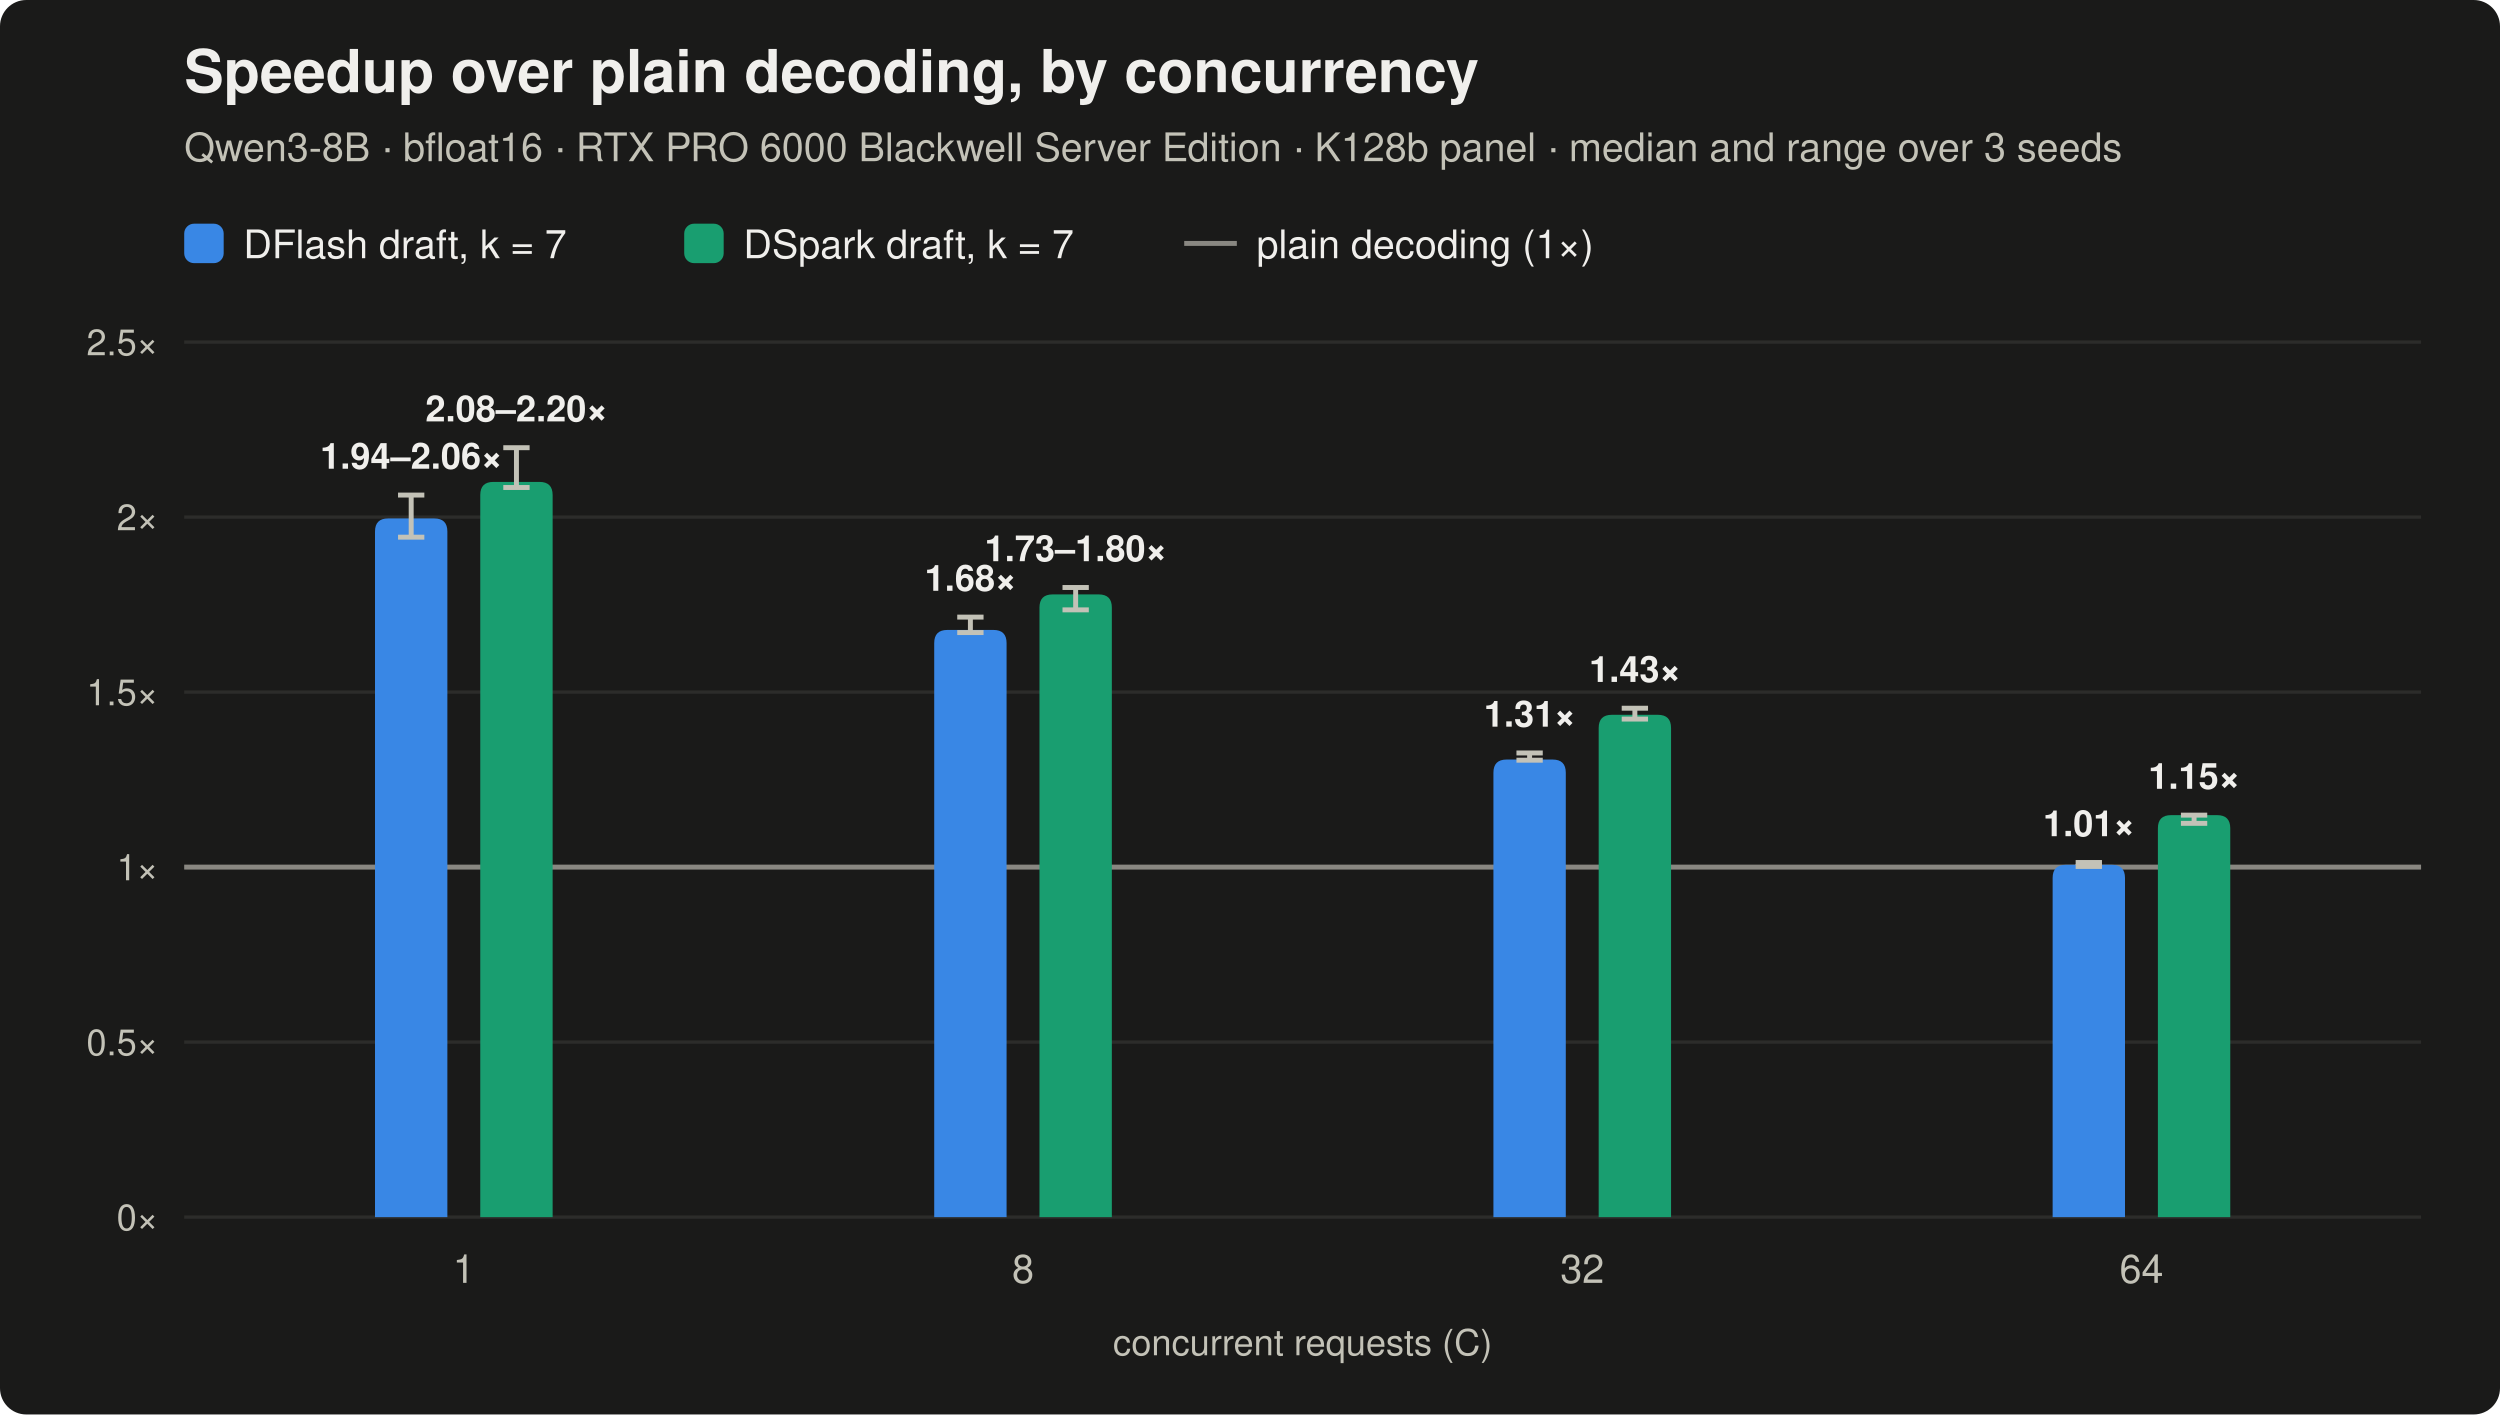
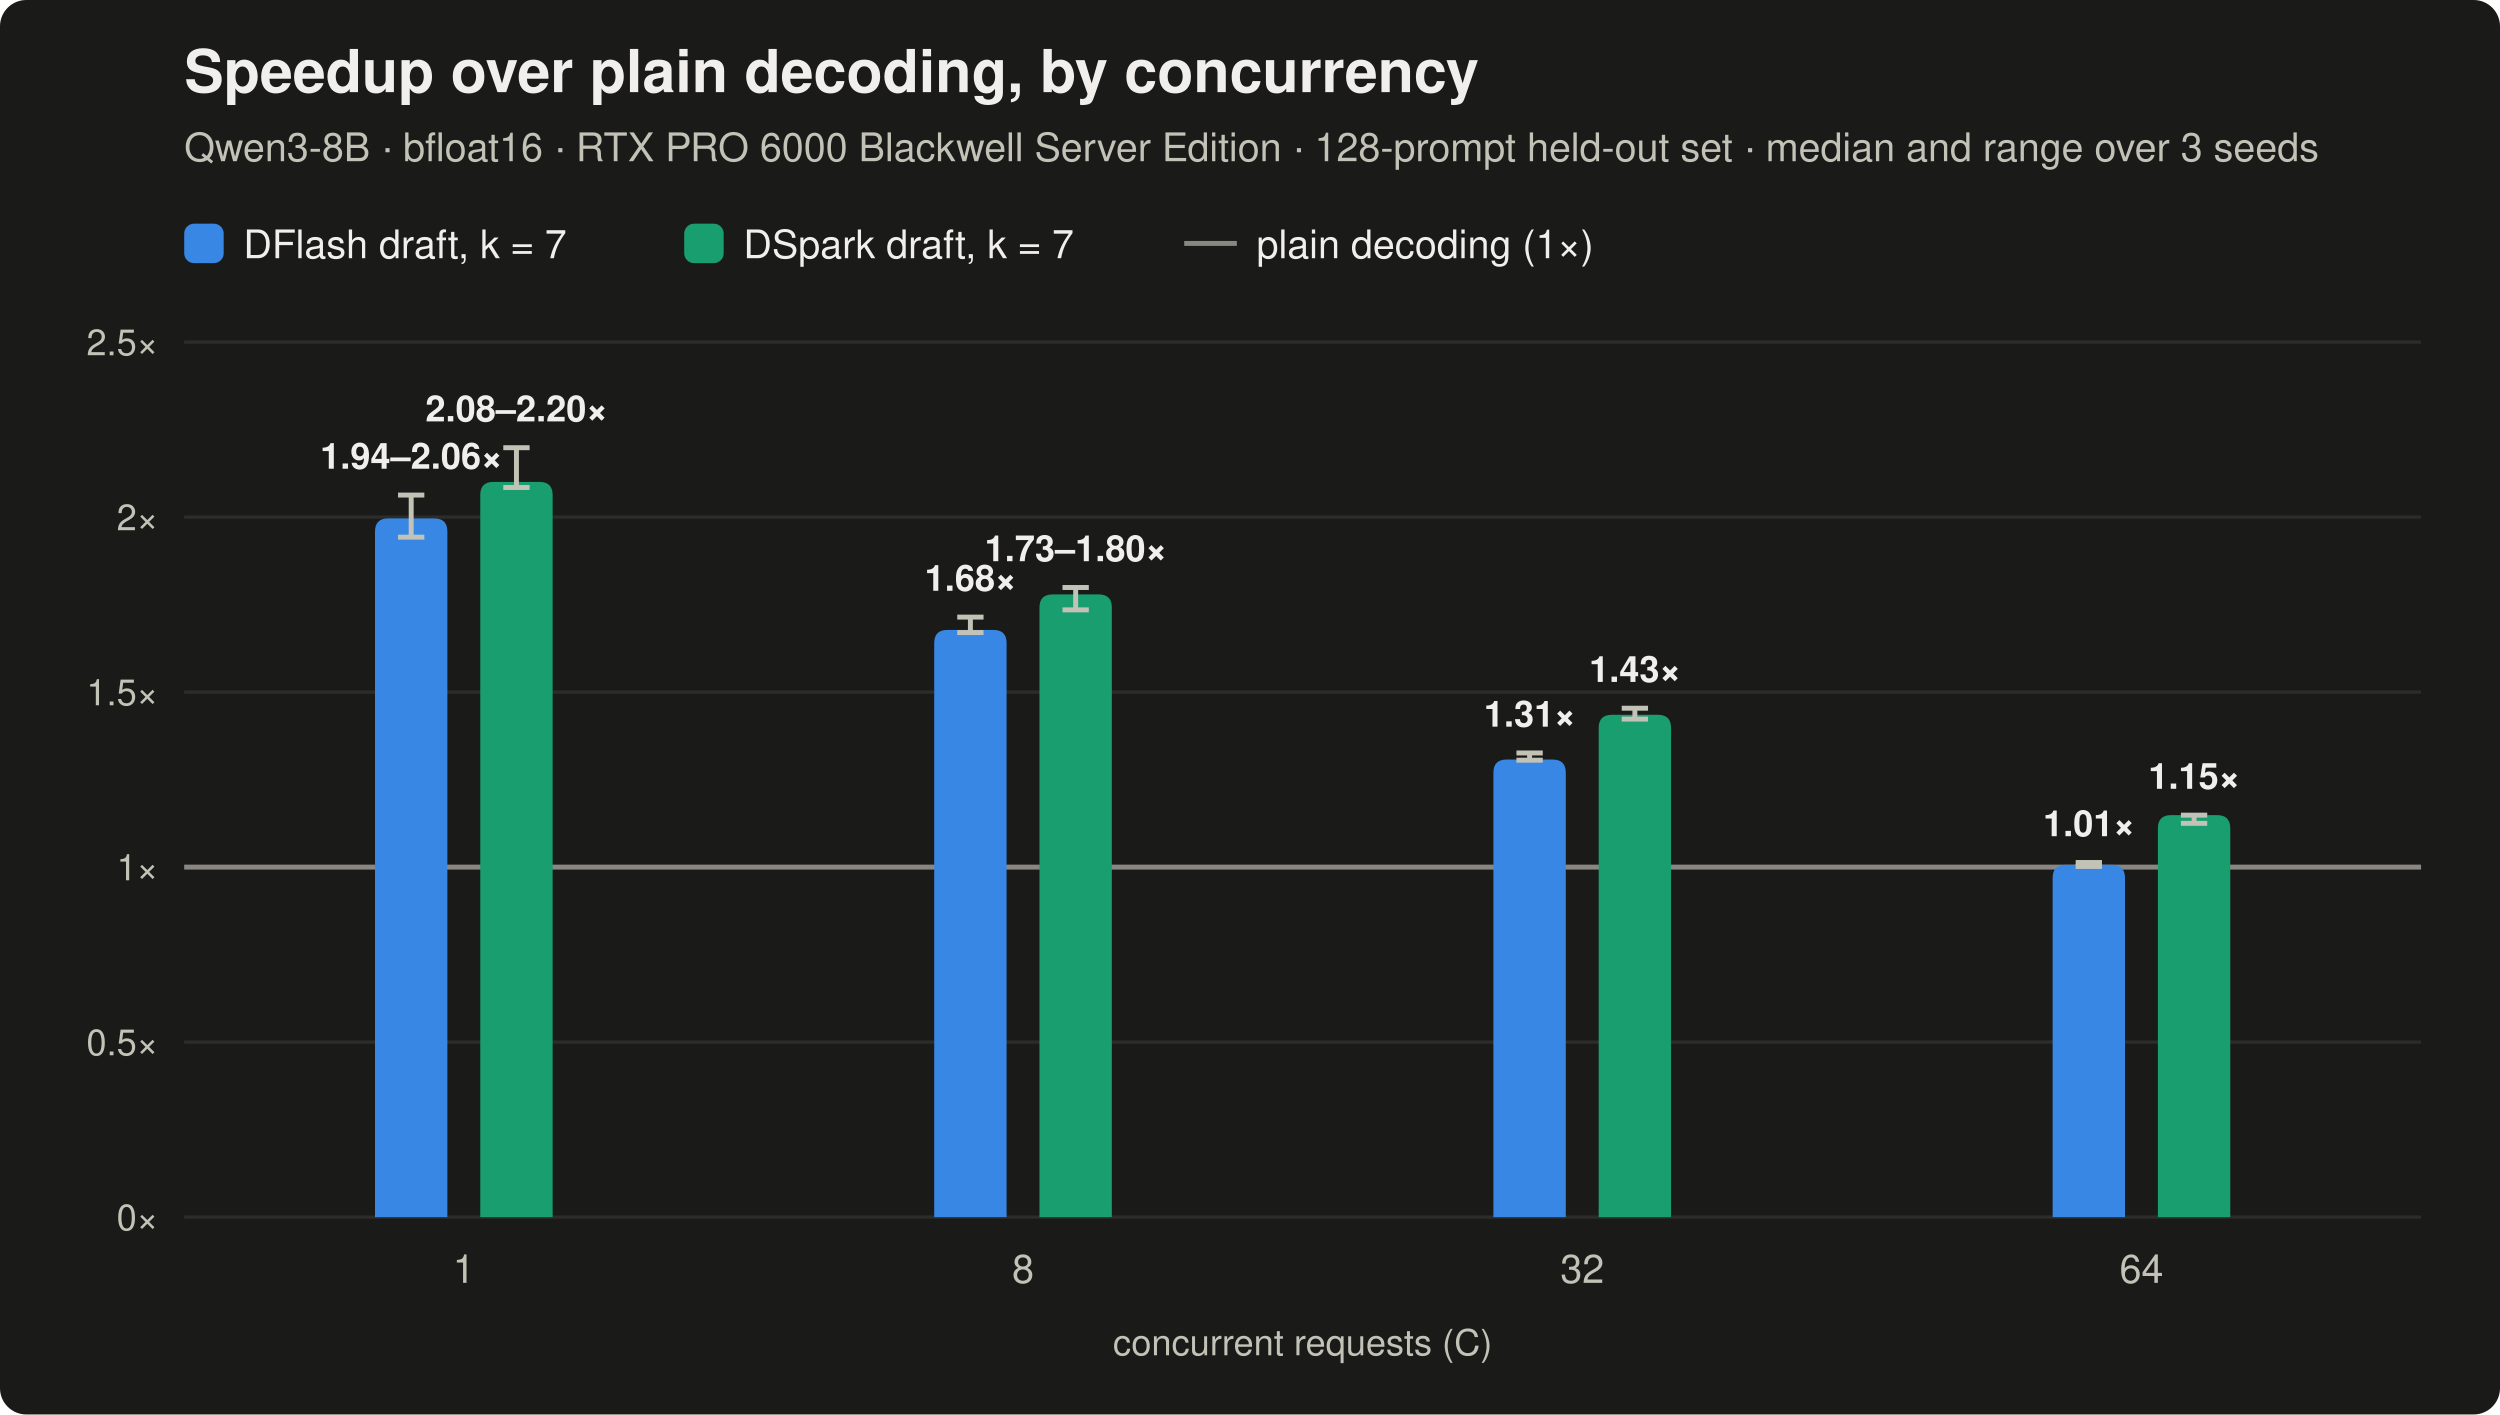
<svg xmlns="http://www.w3.org/2000/svg" viewBox="0 0 760 430" width="760" height="430" role="img">
  <rect width="760" height="430" fill="#1a1a19" rx="8" />
  <text x="56.0" y="28.0" font-size="18" fill="#f0efec" text-anchor="start" font-weight="600" font-family="-apple-system, BlinkMacSystemFont, Segoe UI, Helvetica, Arial, sans-serif">Speedup over plain decoding, by concurrency</text>
-   <text x="56.0" y="49.0" font-size="12" fill="#c3c2b7" text-anchor="start" font-weight="normal" font-family="-apple-system, BlinkMacSystemFont, Segoe UI, Helvetica, Arial, sans-serif">Qwen3-8B · bfloat16 · RTX PRO 6000 Blackwell Server Edition · K128b panel · median and range over 3 seeds</text>
+   <text x="56.0" y="49.0" font-size="12" fill="#c3c2b7" text-anchor="start" font-weight="normal" font-family="-apple-system, BlinkMacSystemFont, Segoe UI, Helvetica, Arial, sans-serif">Qwen3-8B · bfloat16 · RTX PRO 6000 Blackwell Server Edition · 128-prompt held-out set · median and range over 3 seeds</text>
  <rect x="56" y="68" width="12" height="12" rx="3" fill="#3987e5" />
  <text x="74.0" y="78.5" font-size="12" fill="#f0efec" text-anchor="start" font-weight="normal" font-family="-apple-system, BlinkMacSystemFont, Segoe UI, Helvetica, Arial, sans-serif">DFlash draft, k = 7</text>
  <rect x="208.0" y="68" width="12" height="12" rx="3" fill="#199e70" />
  <text x="226.0" y="78.5" font-size="12" fill="#f0efec" text-anchor="start" font-weight="normal" font-family="-apple-system, BlinkMacSystemFont, Segoe UI, Helvetica, Arial, sans-serif">DSpark draft, k = 7</text>
  <line x1="360.0" y1="74" x2="376.0" y2="74" stroke="#898781" stroke-width="1.5" />
  <text x="382.0" y="78.5" font-size="12" fill="#f0efec" text-anchor="start" font-weight="normal" font-family="-apple-system, BlinkMacSystemFont, Segoe UI, Helvetica, Arial, sans-serif">plain decoding (1×)</text>
  <line x1="56" y1="370.0" x2="736" y2="370.0" stroke="#2c2c2a" stroke-width="1" />
  <text x="48.0" y="374.0" font-size="11" fill="#c3c2b7" text-anchor="end" font-weight="normal" font-family="-apple-system, BlinkMacSystemFont, Segoe UI, Helvetica, Arial, sans-serif">0×</text>
  <line x1="56" y1="316.8" x2="736" y2="316.8" stroke="#2c2c2a" stroke-width="1" />
  <text x="48.0" y="320.8" font-size="11" fill="#c3c2b7" text-anchor="end" font-weight="normal" font-family="-apple-system, BlinkMacSystemFont, Segoe UI, Helvetica, Arial, sans-serif">0.5×</text>
  <line x1="56" y1="263.6" x2="736" y2="263.6" stroke="#2c2c2a" stroke-width="1" />
  <text x="48.0" y="267.6" font-size="11" fill="#c3c2b7" text-anchor="end" font-weight="normal" font-family="-apple-system, BlinkMacSystemFont, Segoe UI, Helvetica, Arial, sans-serif">1×</text>
  <line x1="56" y1="210.4" x2="736" y2="210.4" stroke="#2c2c2a" stroke-width="1" />
  <text x="48.0" y="214.4" font-size="11" fill="#c3c2b7" text-anchor="end" font-weight="normal" font-family="-apple-system, BlinkMacSystemFont, Segoe UI, Helvetica, Arial, sans-serif">1.5×</text>
  <line x1="56" y1="157.2" x2="736" y2="157.2" stroke="#2c2c2a" stroke-width="1" />
  <text x="48.0" y="161.2" font-size="11" fill="#c3c2b7" text-anchor="end" font-weight="normal" font-family="-apple-system, BlinkMacSystemFont, Segoe UI, Helvetica, Arial, sans-serif">2×</text>
  <line x1="56" y1="104.0" x2="736" y2="104.0" stroke="#2c2c2a" stroke-width="1" />
  <text x="48.0" y="108.0" font-size="11" fill="#c3c2b7" text-anchor="end" font-weight="normal" font-family="-apple-system, BlinkMacSystemFont, Segoe UI, Helvetica, Arial, sans-serif">2.5×</text>
  <line x1="56" y1="263.6" x2="736" y2="263.6" stroke="#898781" stroke-width="1.5" />
  <path d="M114.0,370.0 V161.6 Q114.0,157.6 118.0,157.6 H132.0 Q136.0,157.6 136.0,161.6 V370.0 Z" fill="#3987e5" />
  <line x1="121.0" y1="163.3" x2="129.0" y2="163.3" stroke="#c3c2b7" stroke-width="1.5" />
  <line x1="121.0" y1="150.5" x2="129.0" y2="150.5" stroke="#c3c2b7" stroke-width="1.5" />
  <line x1="125.0" y1="150.5" x2="125.0" y2="163.3" stroke="#c3c2b7" stroke-width="1.5" />
  <text x="125.0" y="142.5" font-size="11" fill="#f0efec" text-anchor="middle" font-weight="600" font-family="-apple-system, BlinkMacSystemFont, Segoe UI, Helvetica, Arial, sans-serif">1.94–2.06×</text>
  <path d="M146.0,370.0 V150.5 Q146.0,146.5 150.0,146.5 H164.0 Q168.0,146.5 168.0,150.5 V370.0 Z" fill="#199e70" />
  <line x1="153.0" y1="148.2" x2="161.0" y2="148.2" stroke="#c3c2b7" stroke-width="1.5" />
  <line x1="153.0" y1="136.1" x2="161.0" y2="136.1" stroke="#c3c2b7" stroke-width="1.5" />
  <line x1="157.0" y1="136.1" x2="157.0" y2="148.2" stroke="#c3c2b7" stroke-width="1.5" />
  <text x="157.0" y="128.1" font-size="11" fill="#f0efec" text-anchor="middle" font-weight="600" font-family="-apple-system, BlinkMacSystemFont, Segoe UI, Helvetica, Arial, sans-serif">2.08–2.20×</text>
  <text x="141.0" y="390.0" font-size="12" fill="#c3c2b7" text-anchor="middle" font-weight="normal" font-family="-apple-system, BlinkMacSystemFont, Segoe UI, Helvetica, Arial, sans-serif">1</text>
  <path d="M284.0,370.0 V195.5 Q284.0,191.5 288.0,191.5 H302.0 Q306.0,191.5 306.0,195.5 V370.0 Z" fill="#3987e5" />
  <line x1="291.0" y1="192.3" x2="299.0" y2="192.3" stroke="#c3c2b7" stroke-width="1.5" />
  <line x1="291.0" y1="187.6" x2="299.0" y2="187.6" stroke="#c3c2b7" stroke-width="1.5" />
  <line x1="295.0" y1="187.6" x2="295.0" y2="192.3" stroke="#c3c2b7" stroke-width="1.5" />
  <text x="295.0" y="179.6" font-size="11" fill="#f0efec" text-anchor="middle" font-weight="600" font-family="-apple-system, BlinkMacSystemFont, Segoe UI, Helvetica, Arial, sans-serif">1.68×</text>
  <path d="M316.0,370.0 V184.7 Q316.0,180.7 320.0,180.7 H334.0 Q338.0,180.7 338.0,184.7 V370.0 Z" fill="#199e70" />
  <line x1="323.0" y1="185.4" x2="331.0" y2="185.4" stroke="#c3c2b7" stroke-width="1.5" />
  <line x1="323.0" y1="178.6" x2="331.0" y2="178.6" stroke="#c3c2b7" stroke-width="1.5" />
  <line x1="327.0" y1="178.6" x2="327.0" y2="185.4" stroke="#c3c2b7" stroke-width="1.5" />
  <text x="327.0" y="170.6" font-size="11" fill="#f0efec" text-anchor="middle" font-weight="600" font-family="-apple-system, BlinkMacSystemFont, Segoe UI, Helvetica, Arial, sans-serif">1.73–1.80×</text>
  <text x="311.0" y="390.0" font-size="12" fill="#c3c2b7" text-anchor="middle" font-weight="normal" font-family="-apple-system, BlinkMacSystemFont, Segoe UI, Helvetica, Arial, sans-serif">8</text>
  <path d="M454.0,370.0 V234.9 Q454.0,230.9 458.0,230.9 H472.0 Q476.0,230.9 476.0,234.9 V370.0 Z" fill="#3987e5" />
  <line x1="461.0" y1="231.1" x2="469.0" y2="231.1" stroke="#c3c2b7" stroke-width="1.5" />
  <line x1="461.0" y1="228.9" x2="469.0" y2="228.9" stroke="#c3c2b7" stroke-width="1.5" />
  <line x1="465.0" y1="228.9" x2="465.0" y2="231.1" stroke="#c3c2b7" stroke-width="1.5" />
  <text x="465.0" y="220.9" font-size="11" fill="#f0efec" text-anchor="middle" font-weight="600" font-family="-apple-system, BlinkMacSystemFont, Segoe UI, Helvetica, Arial, sans-serif">1.31×</text>
  <path d="M486.0,370.0 V221.3 Q486.0,217.3 490.0,217.3 H504.0 Q508.0,217.3 508.0,221.3 V370.0 Z" fill="#199e70" />
  <line x1="493.0" y1="218.6" x2="501.0" y2="218.6" stroke="#c3c2b7" stroke-width="1.5" />
  <line x1="493.0" y1="215.3" x2="501.0" y2="215.3" stroke="#c3c2b7" stroke-width="1.5" />
  <line x1="497.0" y1="215.3" x2="497.0" y2="218.6" stroke="#c3c2b7" stroke-width="1.5" />
  <text x="497.0" y="207.3" font-size="11" fill="#f0efec" text-anchor="middle" font-weight="600" font-family="-apple-system, BlinkMacSystemFont, Segoe UI, Helvetica, Arial, sans-serif">1.43×</text>
  <text x="481.0" y="390.0" font-size="12" fill="#c3c2b7" text-anchor="middle" font-weight="normal" font-family="-apple-system, BlinkMacSystemFont, Segoe UI, Helvetica, Arial, sans-serif">32</text>
  <path d="M624.0,370.0 V266.9 Q624.0,262.9 628.0,262.9 H642.0 Q646.0,262.9 646.0,266.9 V370.0 Z" fill="#3987e5" />
  <line x1="631.0" y1="263.4" x2="639.0" y2="263.4" stroke="#c3c2b7" stroke-width="1.5" />
  <line x1="631.0" y1="262.2" x2="639.0" y2="262.2" stroke="#c3c2b7" stroke-width="1.5" />
  <line x1="635.0" y1="262.2" x2="635.0" y2="263.4" stroke="#c3c2b7" stroke-width="1.5" />
  <text x="635.0" y="254.2" font-size="11" fill="#f0efec" text-anchor="middle" font-weight="600" font-family="-apple-system, BlinkMacSystemFont, Segoe UI, Helvetica, Arial, sans-serif">1.01×</text>
  <path d="M656.0,370.0 V251.8 Q656.0,247.8 660.0,247.8 H674.0 Q678.0,247.8 678.0,251.8 V370.0 Z" fill="#199e70" />
  <line x1="663.0" y1="250.3" x2="671.0" y2="250.3" stroke="#c3c2b7" stroke-width="1.5" />
  <line x1="663.0" y1="247.8" x2="671.0" y2="247.8" stroke="#c3c2b7" stroke-width="1.5" />
  <line x1="667.0" y1="247.8" x2="667.0" y2="250.3" stroke="#c3c2b7" stroke-width="1.5" />
  <text x="667.0" y="239.8" font-size="11" fill="#f0efec" text-anchor="middle" font-weight="600" font-family="-apple-system, BlinkMacSystemFont, Segoe UI, Helvetica, Arial, sans-serif">1.15×</text>
  <text x="651.0" y="390.0" font-size="12" fill="#c3c2b7" text-anchor="middle" font-weight="normal" font-family="-apple-system, BlinkMacSystemFont, Segoe UI, Helvetica, Arial, sans-serif">64</text>
  <text x="396.0" y="412.0" font-size="11" fill="#c3c2b7" text-anchor="middle" font-weight="normal" font-family="-apple-system, BlinkMacSystemFont, Segoe UI, Helvetica, Arial, sans-serif">concurrent requests (C)</text>
</svg>
